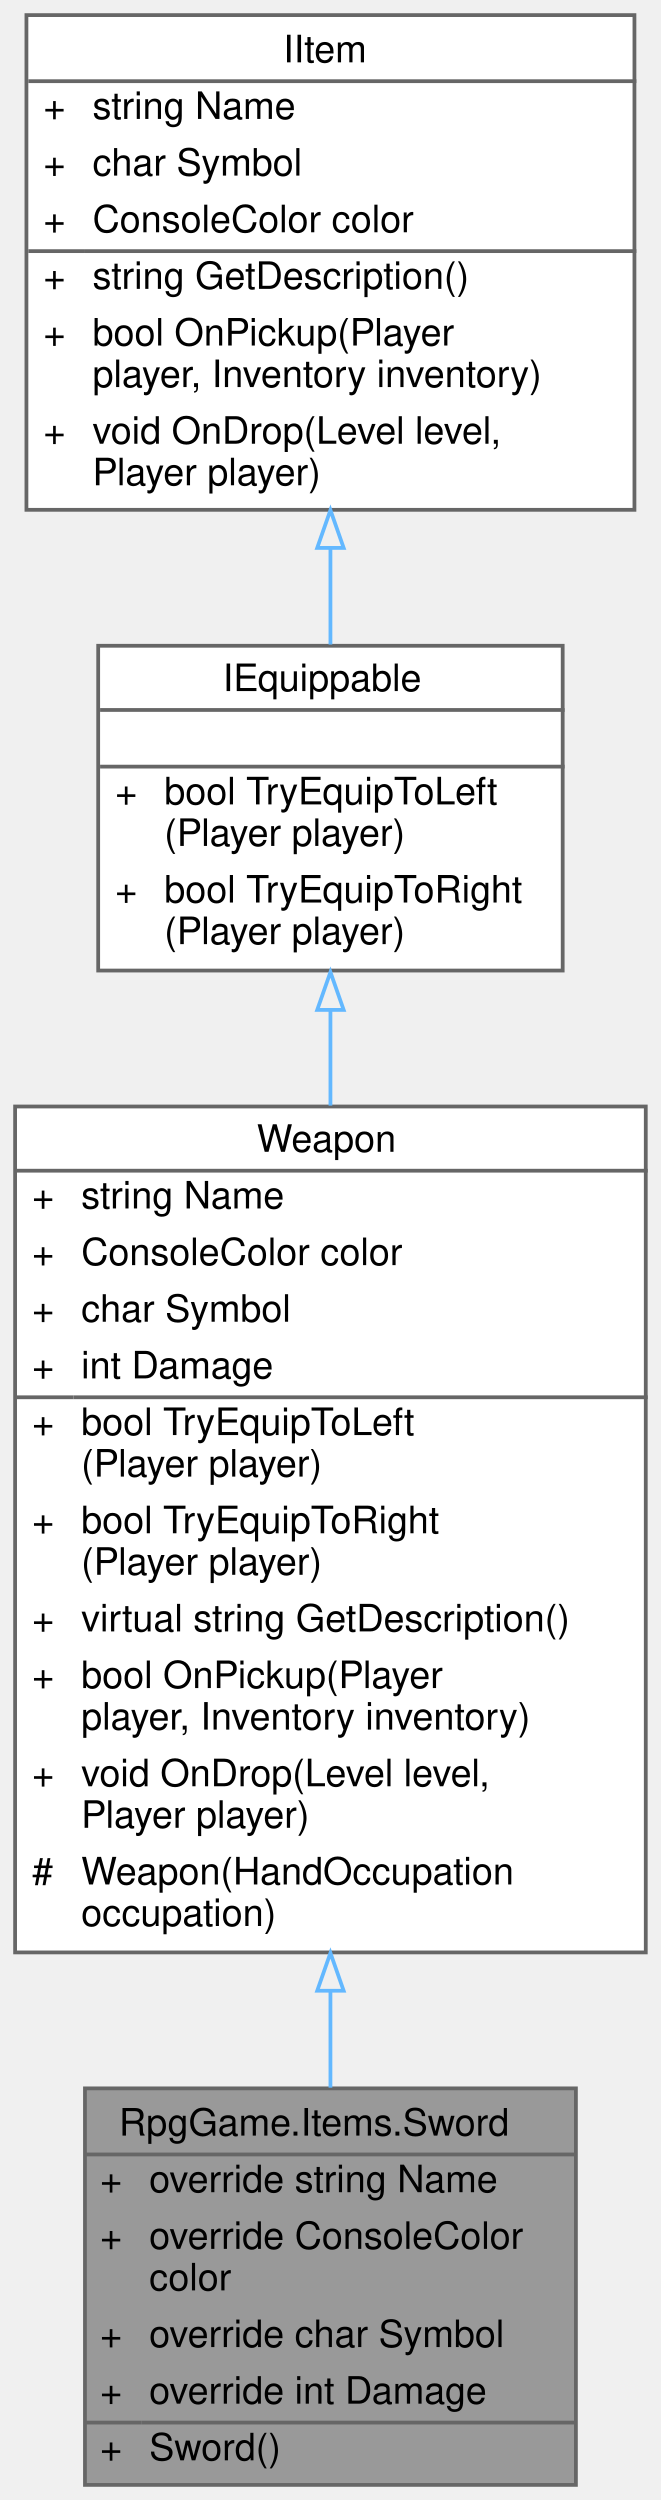
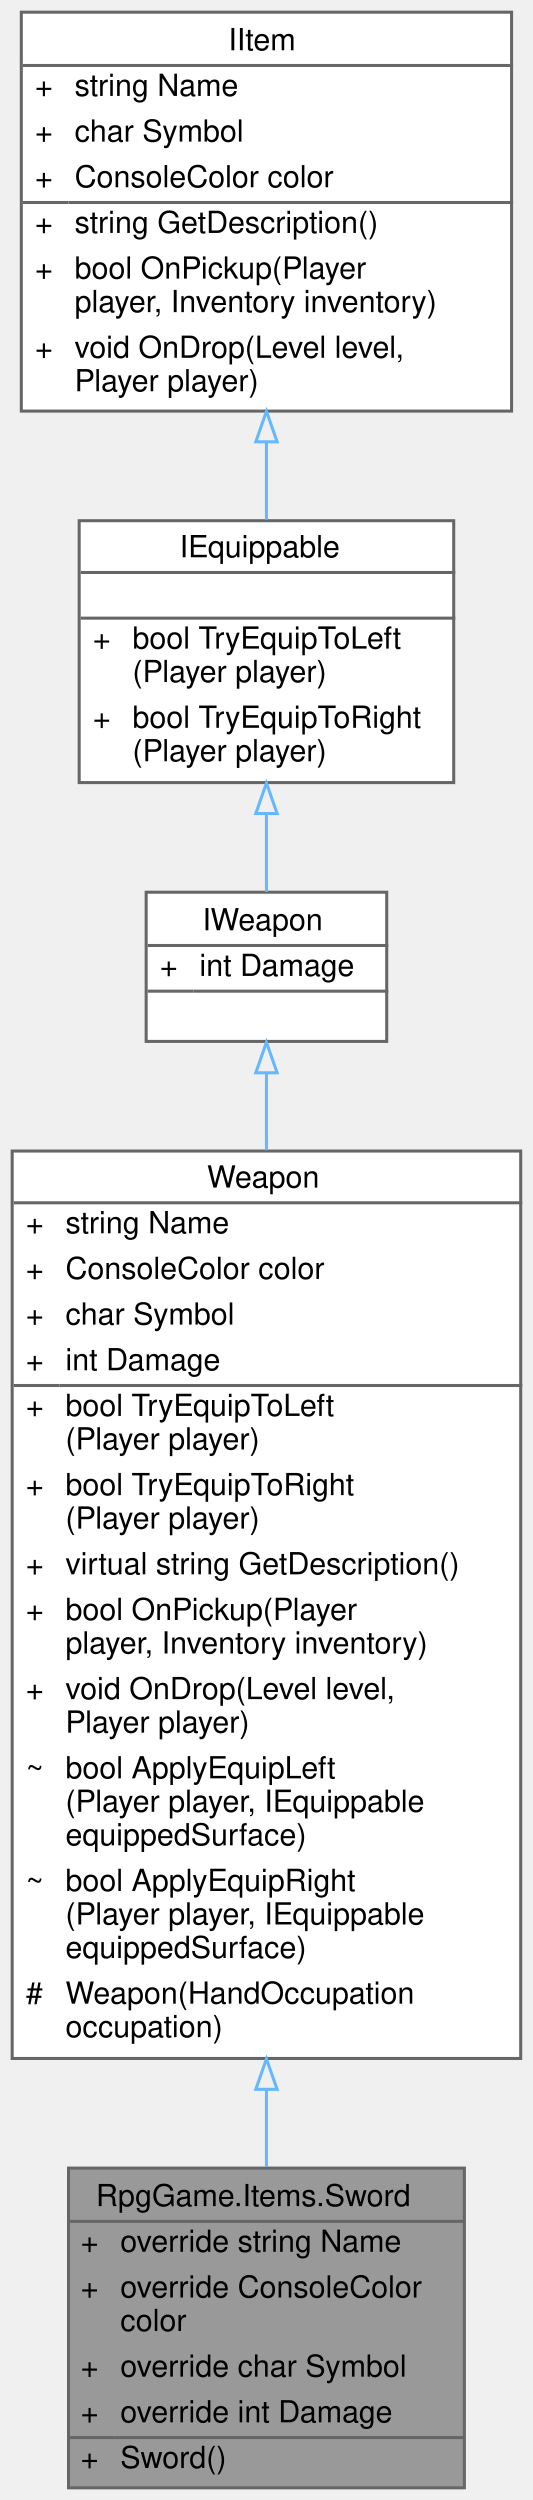
- <svg xmlns="http://www.w3.org/2000/svg" xmlns:xlink="http://www.w3.org/1999/xlink" width="175pt" height="662pt" viewBox="0.00 0.00 175.00 662.00">
-   <g id="graph0" class="graph" transform="scale(1 1) rotate(0) translate(4 658)">
+ <svg xmlns="http://www.w3.org/2000/svg" xmlns:xlink="http://www.w3.org/1999/xlink" width="175pt" height="821pt" viewBox="0.00 0.00 175.00 821.00">
+   <g id="graph0" class="graph" transform="scale(1 1) rotate(0) translate(4 817)">
    <g id="Node000001" class="node">
      <g id="a_Node000001">
        <a xlink:title="Represents a standard one-handed sword weapon.">
          <polygon fill="#999999" stroke="transparent" points="148.5,-105 18.5,-105 18.5,0 148.5,0 148.5,-105" />
          <text text-anchor="start" x="27.5" y="-92.5" font-family="Helvetica,sans-Serif" font-size="10.00">RpgGame.Items.Sword</text>
          <text text-anchor="start" x="22.5" y="-77.5" font-family="Helvetica,sans-Serif" font-size="10.00">+</text>
          <text text-anchor="start" x="35.5" y="-77.5" font-family="Helvetica,sans-Serif" font-size="10.00">override string Name</text>
          <text text-anchor="start" x="22.5" y="-62.5" font-family="Helvetica,sans-Serif" font-size="10.00">+</text>
          <text text-anchor="start" x="35.5" y="-62.5" font-family="Helvetica,sans-Serif" font-size="10.00">override ConsoleColor</text>
          <text text-anchor="start" x="35.5" y="-51.5" font-family="Helvetica,sans-Serif" font-size="10.00"> color</text>
          <text text-anchor="start" x="22.5" y="-36.5" font-family="Helvetica,sans-Serif" font-size="10.00">+</text>
          <text text-anchor="start" x="35.5" y="-36.5" font-family="Helvetica,sans-Serif" font-size="10.00">override char Symbol</text>
          <text text-anchor="start" x="22.5" y="-21.5" font-family="Helvetica,sans-Serif" font-size="10.00">+</text>
          <text text-anchor="start" x="35.5" y="-21.5" font-family="Helvetica,sans-Serif" font-size="10.00">override int Damage</text>
          <text text-anchor="start" x="22.5" y="-6.5" font-family="Helvetica,sans-Serif" font-size="10.00">+</text>
          <text text-anchor="start" x="35.5" y="-6.5" font-family="Helvetica,sans-Serif" font-size="10.00">Sword()</text>
          <polygon fill="#666666" stroke="#666666" points="18.5,-87.5 18.5,-87.5 148.5,-87.5 148.5,-87.5 18.5,-87.5" />
          <polygon fill="#666666" stroke="#666666" points="18.5,-16.5 18.5,-16.5 33.5,-16.5 33.5,-16.5 18.5,-16.5" />
          <polygon fill="#666666" stroke="#666666" points="33.5,-16.5 33.5,-16.5 148.5,-16.5 148.5,-16.5 33.5,-16.5" />
          <polygon fill="none" stroke="#666666" points="18.5,0 18.5,-105 148.5,-105 148.5,0 18.5,0" />
        </a>
      </g>
    </g>
    <g id="Node000002" class="node">
      <g id="a_Node000002">
        <a xlink:href="classRpgGame_1_1Items_1_1Weapon.html" target="_top" xlink:title="Represents an abstract base class for all equippable weapons.">
-           <polygon fill="white" stroke="transparent" points="167,-365 0,-365 0,-141 167,-141 167,-365" />
-           <text text-anchor="start" x="64" y="-353" font-family="Helvetica,sans-Serif" font-size="10.00">Weapon</text>
-           <text text-anchor="start" x="4.5" y="-338" font-family="Helvetica,sans-Serif" font-size="10.00">+</text>
-           <text text-anchor="start" x="17.5" y="-338" font-family="Helvetica,sans-Serif" font-size="10.00">string Name</text>
-           <text text-anchor="start" x="4.5" y="-323" font-family="Helvetica,sans-Serif" font-size="10.00">+</text>
-           <text text-anchor="start" x="17.5" y="-323" font-family="Helvetica,sans-Serif" font-size="10.00">ConsoleColor color</text>
-           <text text-anchor="start" x="4.5" y="-308" font-family="Helvetica,sans-Serif" font-size="10.00">+</text>
-           <text text-anchor="start" x="17.5" y="-308" font-family="Helvetica,sans-Serif" font-size="10.00">char Symbol</text>
-           <text text-anchor="start" x="4.5" y="-293" font-family="Helvetica,sans-Serif" font-size="10.00">+</text>
-           <text text-anchor="start" x="17.5" y="-293" font-family="Helvetica,sans-Serif" font-size="10.00">int Damage</text>
-           <text text-anchor="start" x="4.5" y="-278" font-family="Helvetica,sans-Serif" font-size="10.00">+</text>
-           <text text-anchor="start" x="17.5" y="-278" font-family="Helvetica,sans-Serif" font-size="10.00">bool TryEquipToLeft</text>
-           <text text-anchor="start" x="17.5" y="-267" font-family="Helvetica,sans-Serif" font-size="10.00">(Player player)</text>
-           <text text-anchor="start" x="4.5" y="-252" font-family="Helvetica,sans-Serif" font-size="10.00">+</text>
-           <text text-anchor="start" x="17.5" y="-252" font-family="Helvetica,sans-Serif" font-size="10.00">bool TryEquipToRight</text>
-           <text text-anchor="start" x="17.5" y="-241" font-family="Helvetica,sans-Serif" font-size="10.00">(Player player)</text>
-           <text text-anchor="start" x="4.5" y="-226" font-family="Helvetica,sans-Serif" font-size="10.00">+</text>
-           <text text-anchor="start" x="17.5" y="-226" font-family="Helvetica,sans-Serif" font-size="10.00">virtual string GetDescription()</text>
-           <text text-anchor="start" x="4.5" y="-211" font-family="Helvetica,sans-Serif" font-size="10.00">+</text>
-           <text text-anchor="start" x="17.5" y="-211" font-family="Helvetica,sans-Serif" font-size="10.00">bool OnPickup(Player</text>
-           <text text-anchor="start" x="17.5" y="-200" font-family="Helvetica,sans-Serif" font-size="10.00"> player, Inventory inventory)</text>
-           <text text-anchor="start" x="4.5" y="-185" font-family="Helvetica,sans-Serif" font-size="10.00">+</text>
-           <text text-anchor="start" x="17.5" y="-185" font-family="Helvetica,sans-Serif" font-size="10.00">void OnDrop(Level level,</text>
-           <text text-anchor="start" x="17.5" y="-174" font-family="Helvetica,sans-Serif" font-size="10.00"> Player player)</text>
+           <polygon fill="white" stroke="transparent" points="167,-439 0,-439 0,-141 167,-141 167,-439" />
+           <text text-anchor="start" x="64" y="-427" font-family="Helvetica,sans-Serif" font-size="10.00">Weapon</text>
+           <text text-anchor="start" x="4.5" y="-412" font-family="Helvetica,sans-Serif" font-size="10.00">+</text>
+           <text text-anchor="start" x="17.5" y="-412" font-family="Helvetica,sans-Serif" font-size="10.00">string Name</text>
+           <text text-anchor="start" x="4.5" y="-397" font-family="Helvetica,sans-Serif" font-size="10.00">+</text>
+           <text text-anchor="start" x="17.5" y="-397" font-family="Helvetica,sans-Serif" font-size="10.00">ConsoleColor color</text>
+           <text text-anchor="start" x="4.5" y="-382" font-family="Helvetica,sans-Serif" font-size="10.00">+</text>
+           <text text-anchor="start" x="17.5" y="-382" font-family="Helvetica,sans-Serif" font-size="10.00">char Symbol</text>
+           <text text-anchor="start" x="4.5" y="-367" font-family="Helvetica,sans-Serif" font-size="10.00">+</text>
+           <text text-anchor="start" x="17.5" y="-367" font-family="Helvetica,sans-Serif" font-size="10.00">int Damage</text>
+           <text text-anchor="start" x="4.5" y="-352" font-family="Helvetica,sans-Serif" font-size="10.00">+</text>
+           <text text-anchor="start" x="17.5" y="-352" font-family="Helvetica,sans-Serif" font-size="10.00">bool TryEquipToLeft</text>
+           <text text-anchor="start" x="17.5" y="-341" font-family="Helvetica,sans-Serif" font-size="10.00">(Player player)</text>
+           <text text-anchor="start" x="4.5" y="-326" font-family="Helvetica,sans-Serif" font-size="10.00">+</text>
+           <text text-anchor="start" x="17.5" y="-326" font-family="Helvetica,sans-Serif" font-size="10.00">bool TryEquipToRight</text>
+           <text text-anchor="start" x="17.5" y="-315" font-family="Helvetica,sans-Serif" font-size="10.00">(Player player)</text>
+           <text text-anchor="start" x="4.5" y="-300" font-family="Helvetica,sans-Serif" font-size="10.00">+</text>
+           <text text-anchor="start" x="17.5" y="-300" font-family="Helvetica,sans-Serif" font-size="10.00">virtual string GetDescription()</text>
+           <text text-anchor="start" x="4.5" y="-285" font-family="Helvetica,sans-Serif" font-size="10.00">+</text>
+           <text text-anchor="start" x="17.5" y="-285" font-family="Helvetica,sans-Serif" font-size="10.00">bool OnPickup(Player</text>
+           <text text-anchor="start" x="17.5" y="-274" font-family="Helvetica,sans-Serif" font-size="10.00"> player, Inventory inventory)</text>
+           <text text-anchor="start" x="4.5" y="-259" font-family="Helvetica,sans-Serif" font-size="10.00">+</text>
+           <text text-anchor="start" x="17.5" y="-259" font-family="Helvetica,sans-Serif" font-size="10.00">void OnDrop(Level level,</text>
+           <text text-anchor="start" x="17.5" y="-248" font-family="Helvetica,sans-Serif" font-size="10.00"> Player player)</text>
+           <text text-anchor="start" x="4.5" y="-233" font-family="Helvetica,sans-Serif" font-size="10.00">~</text>
+           <text text-anchor="start" x="17.5" y="-233" font-family="Helvetica,sans-Serif" font-size="10.00">bool ApplyEquipLeft</text>
+           <text text-anchor="start" x="17.5" y="-222" font-family="Helvetica,sans-Serif" font-size="10.00">(Player player, IEquippable</text>
+           <text text-anchor="start" x="17.5" y="-211" font-family="Helvetica,sans-Serif" font-size="10.00"> equippedSurface)</text>
+           <text text-anchor="start" x="4.5" y="-196" font-family="Helvetica,sans-Serif" font-size="10.00">~</text>
+           <text text-anchor="start" x="17.5" y="-196" font-family="Helvetica,sans-Serif" font-size="10.00">bool ApplyEquipRight</text>
+           <text text-anchor="start" x="17.5" y="-185" font-family="Helvetica,sans-Serif" font-size="10.00">(Player player, IEquippable</text>
+           <text text-anchor="start" x="17.5" y="-174" font-family="Helvetica,sans-Serif" font-size="10.00"> equippedSurface)</text>
          <text text-anchor="start" x="4.5" y="-159" font-family="Helvetica,sans-Serif" font-size="10.00">#</text>
          <text text-anchor="start" x="17.5" y="-159" font-family="Helvetica,sans-Serif" font-size="10.00">Weapon(HandOccupation</text>
          <text text-anchor="start" x="17.5" y="-148" font-family="Helvetica,sans-Serif" font-size="10.00"> occupation)</text>
-           <polygon fill="#666666" stroke="#666666" points="0.5,-348 0.5,-348 167.5,-348 167.5,-348 0.5,-348" />
-           <polygon fill="#666666" stroke="#666666" points="0.5,-288 0.5,-288 15.5,-288 15.5,-288 0.5,-288" />
-           <polygon fill="#666666" stroke="#666666" points="15.5,-288 15.5,-288 167.5,-288 167.5,-288 15.5,-288" />
-           <polygon fill="none" stroke="#666666" points="0,-141 0,-365 167,-365 167,-141 0,-141" />
+           <polygon fill="#666666" stroke="#666666" points="0.5,-422 0.5,-422 167.5,-422 167.5,-422 0.5,-422" />
+           <polygon fill="#666666" stroke="#666666" points="0.5,-362 0.5,-362 15.5,-362 15.5,-362 0.5,-362" />
+           <polygon fill="#666666" stroke="#666666" points="15.5,-362 15.5,-362 167.5,-362 167.5,-362 15.5,-362" />
+           <polygon fill="none" stroke="#666666" points="0,-141 0,-439 167,-439 167,-141 0,-141" />
        </a>
      </g>
    </g>
    <g id="edge1_Node000001_Node000002" class="edge">
      <g id="a_edge1_Node000001_Node000002">
        <a xlink:title=" ">
-           <path fill="none" stroke="#63b8ff" d="M83.5,-130.75C83.5,-121.88 83.5,-113.26 83.5,-105.19" />
-           <polygon fill="none" stroke="#63b8ff" points="80,-130.85 83.5,-140.85 87,-130.85 80,-130.85" />
+           <path fill="none" stroke="#63b8ff" d="M83.5,-130.7C83.5,-121.83 83.5,-113.3 83.5,-105.37" />
+           <polygon fill="none" stroke="#63b8ff" points="80,-130.86 83.5,-140.86 87,-130.86 80,-130.86" />
        </a>
      </g>
    </g>
    <g id="Node000003" class="node">
      <g id="a_Node000003">
-         <a xlink:href="interfaceRpgGame_1_1Items_1_1IEquippable.html" target="_top" xlink:title="Represents an item that can be equipped by the player.">
-           <polygon fill="white" stroke="transparent" points="145,-487 22,-487 22,-401 145,-401 145,-487" />
-           <text text-anchor="start" x="55" y="-475" font-family="Helvetica,sans-Serif" font-size="10.00">IEquippable</text>
-           <text text-anchor="start" x="82" y="-460" font-family="Helvetica,sans-Serif" font-size="10.00"> </text>
-           <text text-anchor="start" x="26.5" y="-445" font-family="Helvetica,sans-Serif" font-size="10.00">+</text>
-           <text text-anchor="start" x="39.5" y="-445" font-family="Helvetica,sans-Serif" font-size="10.00">bool TryEquipToLeft</text>
-           <text text-anchor="start" x="39.5" y="-434" font-family="Helvetica,sans-Serif" font-size="10.00">(Player player)</text>
-           <text text-anchor="start" x="26.5" y="-419" font-family="Helvetica,sans-Serif" font-size="10.00">+</text>
-           <text text-anchor="start" x="39.5" y="-419" font-family="Helvetica,sans-Serif" font-size="10.00">bool TryEquipToRight</text>
-           <text text-anchor="start" x="39.5" y="-408" font-family="Helvetica,sans-Serif" font-size="10.00">(Player player)</text>
-           <polygon fill="#666666" stroke="#666666" points="22.5,-470 22.5,-470 145.5,-470 145.5,-470 22.5,-470" />
-           <polygon fill="#666666" stroke="#666666" points="22.5,-455 22.5,-455 145.5,-455 145.5,-455 22.5,-455" />
-           <polygon fill="none" stroke="#666666" points="22,-401 22,-487 145,-487 145,-401 22,-401" />
+         <a xlink:href="interfaceRpgGame_1_1Items_1_1IWeapon.html" target="_top" xlink:title="An equippable item that contributes a damage value (typically a weapon).">
+           <polygon fill="white" stroke="transparent" points="123,-524 44,-524 44,-475 123,-475 123,-524" />
+           <text text-anchor="start" x="62.5" y="-511.5" font-family="Helvetica,sans-Serif" font-size="10.00">IWeapon</text>
+           <text text-anchor="start" x="48.5" y="-496.5" font-family="Helvetica,sans-Serif" font-size="10.00">+</text>
+           <text text-anchor="start" x="61.5" y="-496.5" font-family="Helvetica,sans-Serif" font-size="10.00">int Damage</text>
+           <text text-anchor="start" x="82" y="-481.5" font-family="Helvetica,sans-Serif" font-size="10.00"> </text>
+           <polygon fill="#666666" stroke="#666666" points="44.5,-506.5 44.5,-506.5 123.5,-506.5 123.5,-506.5 44.5,-506.5" />
+           <polygon fill="#666666" stroke="#666666" points="44.5,-491.5 44.5,-491.5 59.5,-491.5 59.5,-491.5 44.5,-491.5" />
+           <polygon fill="#666666" stroke="#666666" points="59.5,-491.5 59.5,-491.5 123.5,-491.5 123.5,-491.5 59.5,-491.5" />
+           <polygon fill="none" stroke="#666666" points="44,-475 44,-524 123,-524 123,-475 44,-475" />
        </a>
      </g>
    </g>
    <g id="edge2_Node000002_Node000003" class="edge">
      <g id="a_edge2_Node000002_Node000003">
        <a xlink:title=" ">
-           <path fill="none" stroke="#63b8ff" d="M83.5,-390.4C83.5,-382.41 83.5,-373.92 83.5,-365.23" />
-           <polygon fill="none" stroke="#63b8ff" points="80,-390.58 83.5,-400.58 87,-390.58 80,-390.58" />
+           <path fill="none" stroke="#63b8ff" d="M83.5,-464.58C83.5,-456.96 83.5,-448.4 83.5,-439.26" />
+           <polygon fill="none" stroke="#63b8ff" points="80,-464.7 83.5,-474.7 87,-464.7 80,-464.7" />
        </a>
      </g>
    </g>
    <g id="Node000004" class="node">
      <g id="a_Node000004">
-         <a xlink:href="interfaceRpgGame_1_1Items_1_1IItem.html" target="_top" xlink:title="Defines the contract for all items that can exist within the game world.">
-           <polygon fill="white" stroke="transparent" points="164,-654 3,-654 3,-523 164,-523 164,-654" />
-           <text text-anchor="start" x="71" y="-641.5" font-family="Helvetica,sans-Serif" font-size="10.00">IItem</text>
-           <text text-anchor="start" x="7.5" y="-626.5" font-family="Helvetica,sans-Serif" font-size="10.00">+</text>
-           <text text-anchor="start" x="20.5" y="-626.5" font-family="Helvetica,sans-Serif" font-size="10.00">string Name</text>
-           <text text-anchor="start" x="7.5" y="-611.5" font-family="Helvetica,sans-Serif" font-size="10.00">+</text>
-           <text text-anchor="start" x="20.5" y="-611.5" font-family="Helvetica,sans-Serif" font-size="10.00">char Symbol</text>
-           <text text-anchor="start" x="7.5" y="-596.5" font-family="Helvetica,sans-Serif" font-size="10.00">+</text>
-           <text text-anchor="start" x="20.5" y="-596.5" font-family="Helvetica,sans-Serif" font-size="10.00">ConsoleColor color</text>
-           <text text-anchor="start" x="7.5" y="-581.5" font-family="Helvetica,sans-Serif" font-size="10.00">+</text>
-           <text text-anchor="start" x="20.5" y="-581.5" font-family="Helvetica,sans-Serif" font-size="10.00">string GetDescription()</text>
-           <text text-anchor="start" x="7.5" y="-566.5" font-family="Helvetica,sans-Serif" font-size="10.00">+</text>
-           <text text-anchor="start" x="20.5" y="-566.5" font-family="Helvetica,sans-Serif" font-size="10.00">bool OnPickup(Player</text>
-           <text text-anchor="start" x="20.5" y="-555.5" font-family="Helvetica,sans-Serif" font-size="10.00"> player, Inventory inventory)</text>
-           <text text-anchor="start" x="7.5" y="-540.5" font-family="Helvetica,sans-Serif" font-size="10.00">+</text>
-           <text text-anchor="start" x="20.5" y="-540.5" font-family="Helvetica,sans-Serif" font-size="10.00">void OnDrop(Level level,</text>
-           <text text-anchor="start" x="20.5" y="-529.5" font-family="Helvetica,sans-Serif" font-size="10.00"> Player player)</text>
-           <polygon fill="#666666" stroke="#666666" points="3.5,-636.5 3.5,-636.5 164.5,-636.5 164.5,-636.5 3.5,-636.5" />
-           <polygon fill="#666666" stroke="#666666" points="3.5,-591.5 3.5,-591.5 18.5,-591.5 18.5,-591.5 3.5,-591.5" />
-           <polygon fill="#666666" stroke="#666666" points="18.5,-591.5 18.5,-591.5 164.5,-591.5 164.5,-591.5 18.5,-591.5" />
-           <polygon fill="none" stroke="#666666" points="3,-523 3,-654 164,-654 164,-523 3,-523" />
+         <a xlink:href="interfaceRpgGame_1_1Items_1_1IEquippable.html" target="_top" xlink:title="Represents an item that can be equipped by the player.">
+           <polygon fill="white" stroke="transparent" points="145,-646 22,-646 22,-560 145,-560 145,-646" />
+           <text text-anchor="start" x="55" y="-634" font-family="Helvetica,sans-Serif" font-size="10.00">IEquippable</text>
+           <text text-anchor="start" x="82" y="-619" font-family="Helvetica,sans-Serif" font-size="10.00"> </text>
+           <text text-anchor="start" x="26.5" y="-604" font-family="Helvetica,sans-Serif" font-size="10.00">+</text>
+           <text text-anchor="start" x="39.5" y="-604" font-family="Helvetica,sans-Serif" font-size="10.00">bool TryEquipToLeft</text>
+           <text text-anchor="start" x="39.5" y="-593" font-family="Helvetica,sans-Serif" font-size="10.00">(Player player)</text>
+           <text text-anchor="start" x="26.5" y="-578" font-family="Helvetica,sans-Serif" font-size="10.00">+</text>
+           <text text-anchor="start" x="39.5" y="-578" font-family="Helvetica,sans-Serif" font-size="10.00">bool TryEquipToRight</text>
+           <text text-anchor="start" x="39.5" y="-567" font-family="Helvetica,sans-Serif" font-size="10.00">(Player player)</text>
+           <polygon fill="#666666" stroke="#666666" points="22.5,-629 22.5,-629 145.5,-629 145.5,-629 22.5,-629" />
+           <polygon fill="#666666" stroke="#666666" points="22.5,-614 22.5,-614 145.5,-614 145.5,-614 22.5,-614" />
+           <polygon fill="none" stroke="#666666" points="22,-560 22,-646 145,-646 145,-560 22,-560" />
        </a>
      </g>
    </g>
    <g id="edge3_Node000003_Node000004" class="edge">
      <g id="a_edge3_Node000003_Node000004">
        <a xlink:title=" ">
-           <path fill="none" stroke="#63b8ff" d="M83.5,-512.7C83.5,-504 83.5,-495.36 83.5,-487.32" />
-           <polygon fill="none" stroke="#63b8ff" points="80,-512.92 83.5,-522.92 87,-512.92 80,-512.92" />
+           <path fill="none" stroke="#63b8ff" d="M83.5,-549.74C83.5,-540.76 83.5,-531.85 83.5,-524.12" />
+           <polygon fill="none" stroke="#63b8ff" points="80,-549.84 83.5,-559.84 87,-549.84 80,-549.84" />
+         </a>
+       </g>
+     </g>
+     <g id="Node000005" class="node">
+       <g id="a_Node000005">
+         <a xlink:href="interfaceRpgGame_1_1Items_1_1IItem.html" target="_top" xlink:title="Defines the contract for all items that can exist within the game world.">
+           <polygon fill="white" stroke="transparent" points="164,-813 3,-813 3,-682 164,-682 164,-813" />
+           <text text-anchor="start" x="71" y="-800.5" font-family="Helvetica,sans-Serif" font-size="10.00">IItem</text>
+           <text text-anchor="start" x="7.5" y="-785.5" font-family="Helvetica,sans-Serif" font-size="10.00">+</text>
+           <text text-anchor="start" x="20.5" y="-785.5" font-family="Helvetica,sans-Serif" font-size="10.00">string Name</text>
+           <text text-anchor="start" x="7.5" y="-770.5" font-family="Helvetica,sans-Serif" font-size="10.00">+</text>
+           <text text-anchor="start" x="20.5" y="-770.5" font-family="Helvetica,sans-Serif" font-size="10.00">char Symbol</text>
+           <text text-anchor="start" x="7.5" y="-755.5" font-family="Helvetica,sans-Serif" font-size="10.00">+</text>
+           <text text-anchor="start" x="20.5" y="-755.5" font-family="Helvetica,sans-Serif" font-size="10.00">ConsoleColor color</text>
+           <text text-anchor="start" x="7.5" y="-740.5" font-family="Helvetica,sans-Serif" font-size="10.00">+</text>
+           <text text-anchor="start" x="20.5" y="-740.5" font-family="Helvetica,sans-Serif" font-size="10.00">string GetDescription()</text>
+           <text text-anchor="start" x="7.5" y="-725.5" font-family="Helvetica,sans-Serif" font-size="10.00">+</text>
+           <text text-anchor="start" x="20.5" y="-725.5" font-family="Helvetica,sans-Serif" font-size="10.00">bool OnPickup(Player</text>
+           <text text-anchor="start" x="20.5" y="-714.5" font-family="Helvetica,sans-Serif" font-size="10.00"> player, Inventory inventory)</text>
+           <text text-anchor="start" x="7.5" y="-699.5" font-family="Helvetica,sans-Serif" font-size="10.00">+</text>
+           <text text-anchor="start" x="20.5" y="-699.5" font-family="Helvetica,sans-Serif" font-size="10.00">void OnDrop(Level level,</text>
+           <text text-anchor="start" x="20.5" y="-688.5" font-family="Helvetica,sans-Serif" font-size="10.00"> Player player)</text>
+           <polygon fill="#666666" stroke="#666666" points="3.5,-795.5 3.5,-795.5 164.5,-795.5 164.5,-795.5 3.5,-795.5" />
+           <polygon fill="#666666" stroke="#666666" points="3.5,-750.5 3.5,-750.5 18.5,-750.5 18.5,-750.5 3.5,-750.5" />
+           <polygon fill="#666666" stroke="#666666" points="18.5,-750.5 18.5,-750.5 164.5,-750.5 164.5,-750.5 18.5,-750.5" />
+           <polygon fill="none" stroke="#666666" points="3,-682 3,-813 164,-813 164,-682 3,-682" />
+         </a>
+       </g>
+     </g>
+     <g id="edge4_Node000004_Node000005" class="edge">
+       <g id="a_edge4_Node000004_Node000005">
+         <a xlink:title=" ">
+           <path fill="none" stroke="#63b8ff" d="M83.5,-671.7C83.5,-663 83.5,-654.36 83.5,-646.32" />
+           <polygon fill="none" stroke="#63b8ff" points="80,-671.92 83.5,-681.92 87,-671.92 80,-671.92" />
        </a>
      </g>
    </g>
  </g>
</svg>
